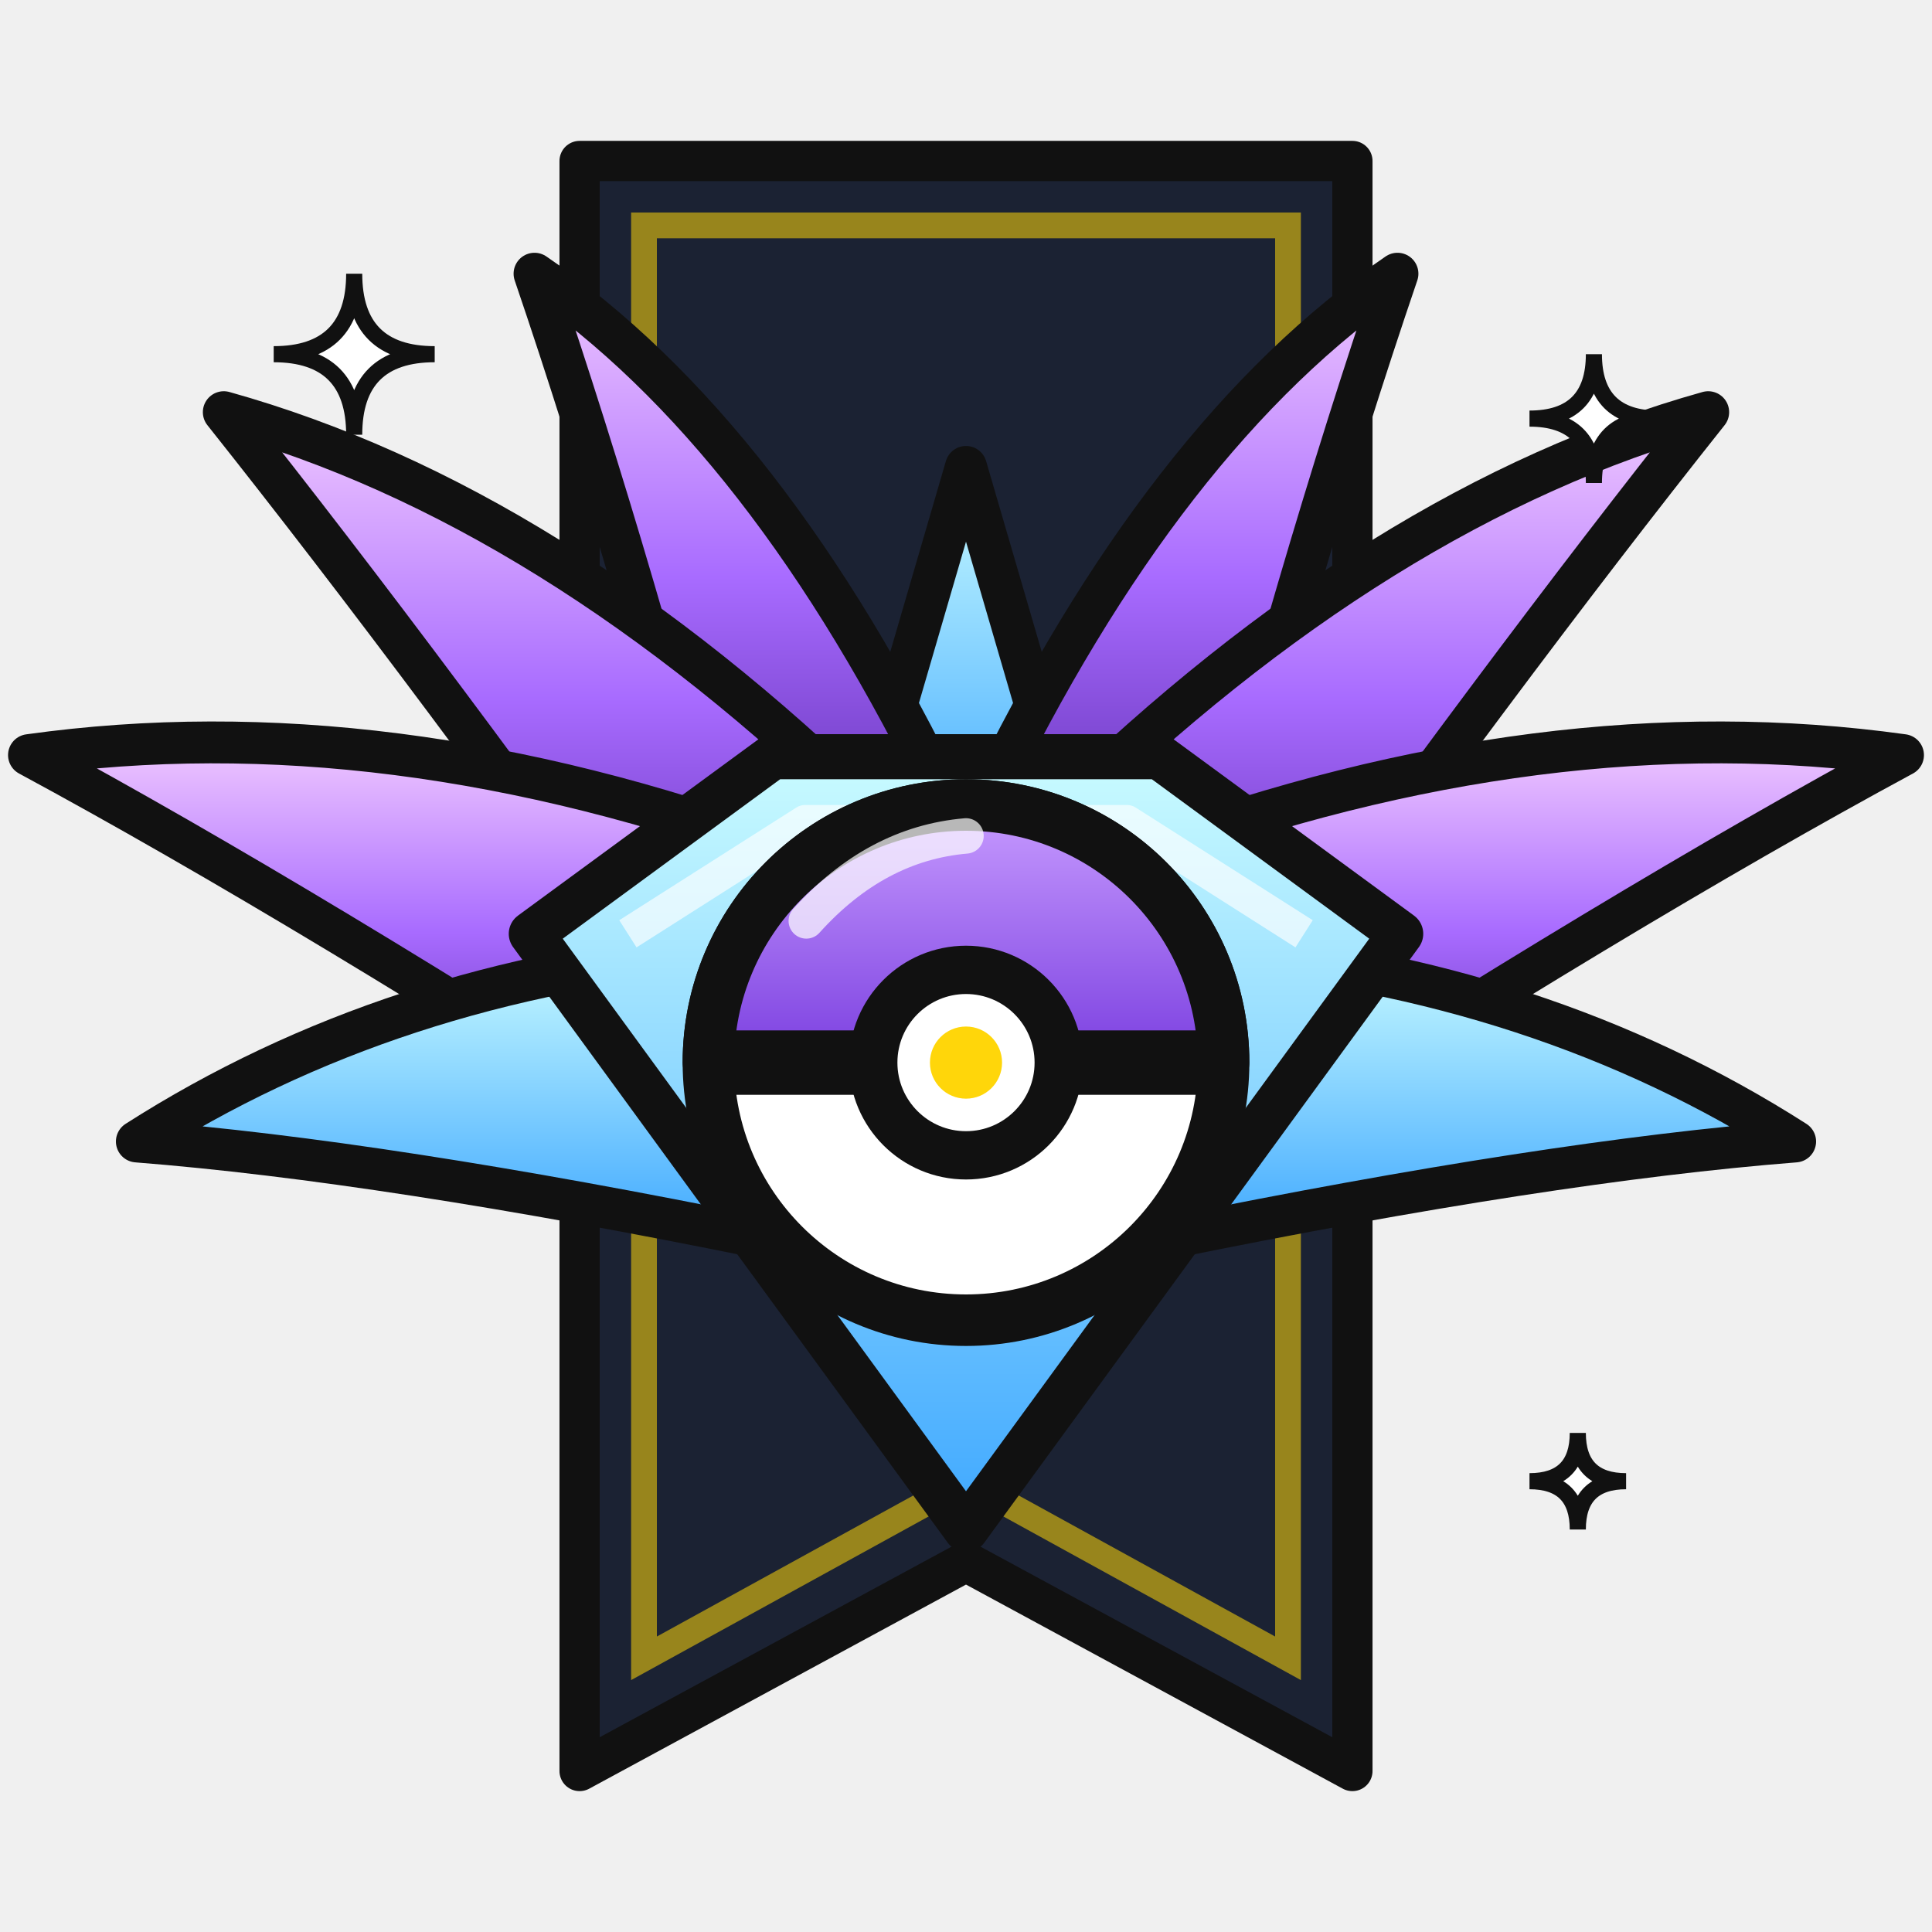
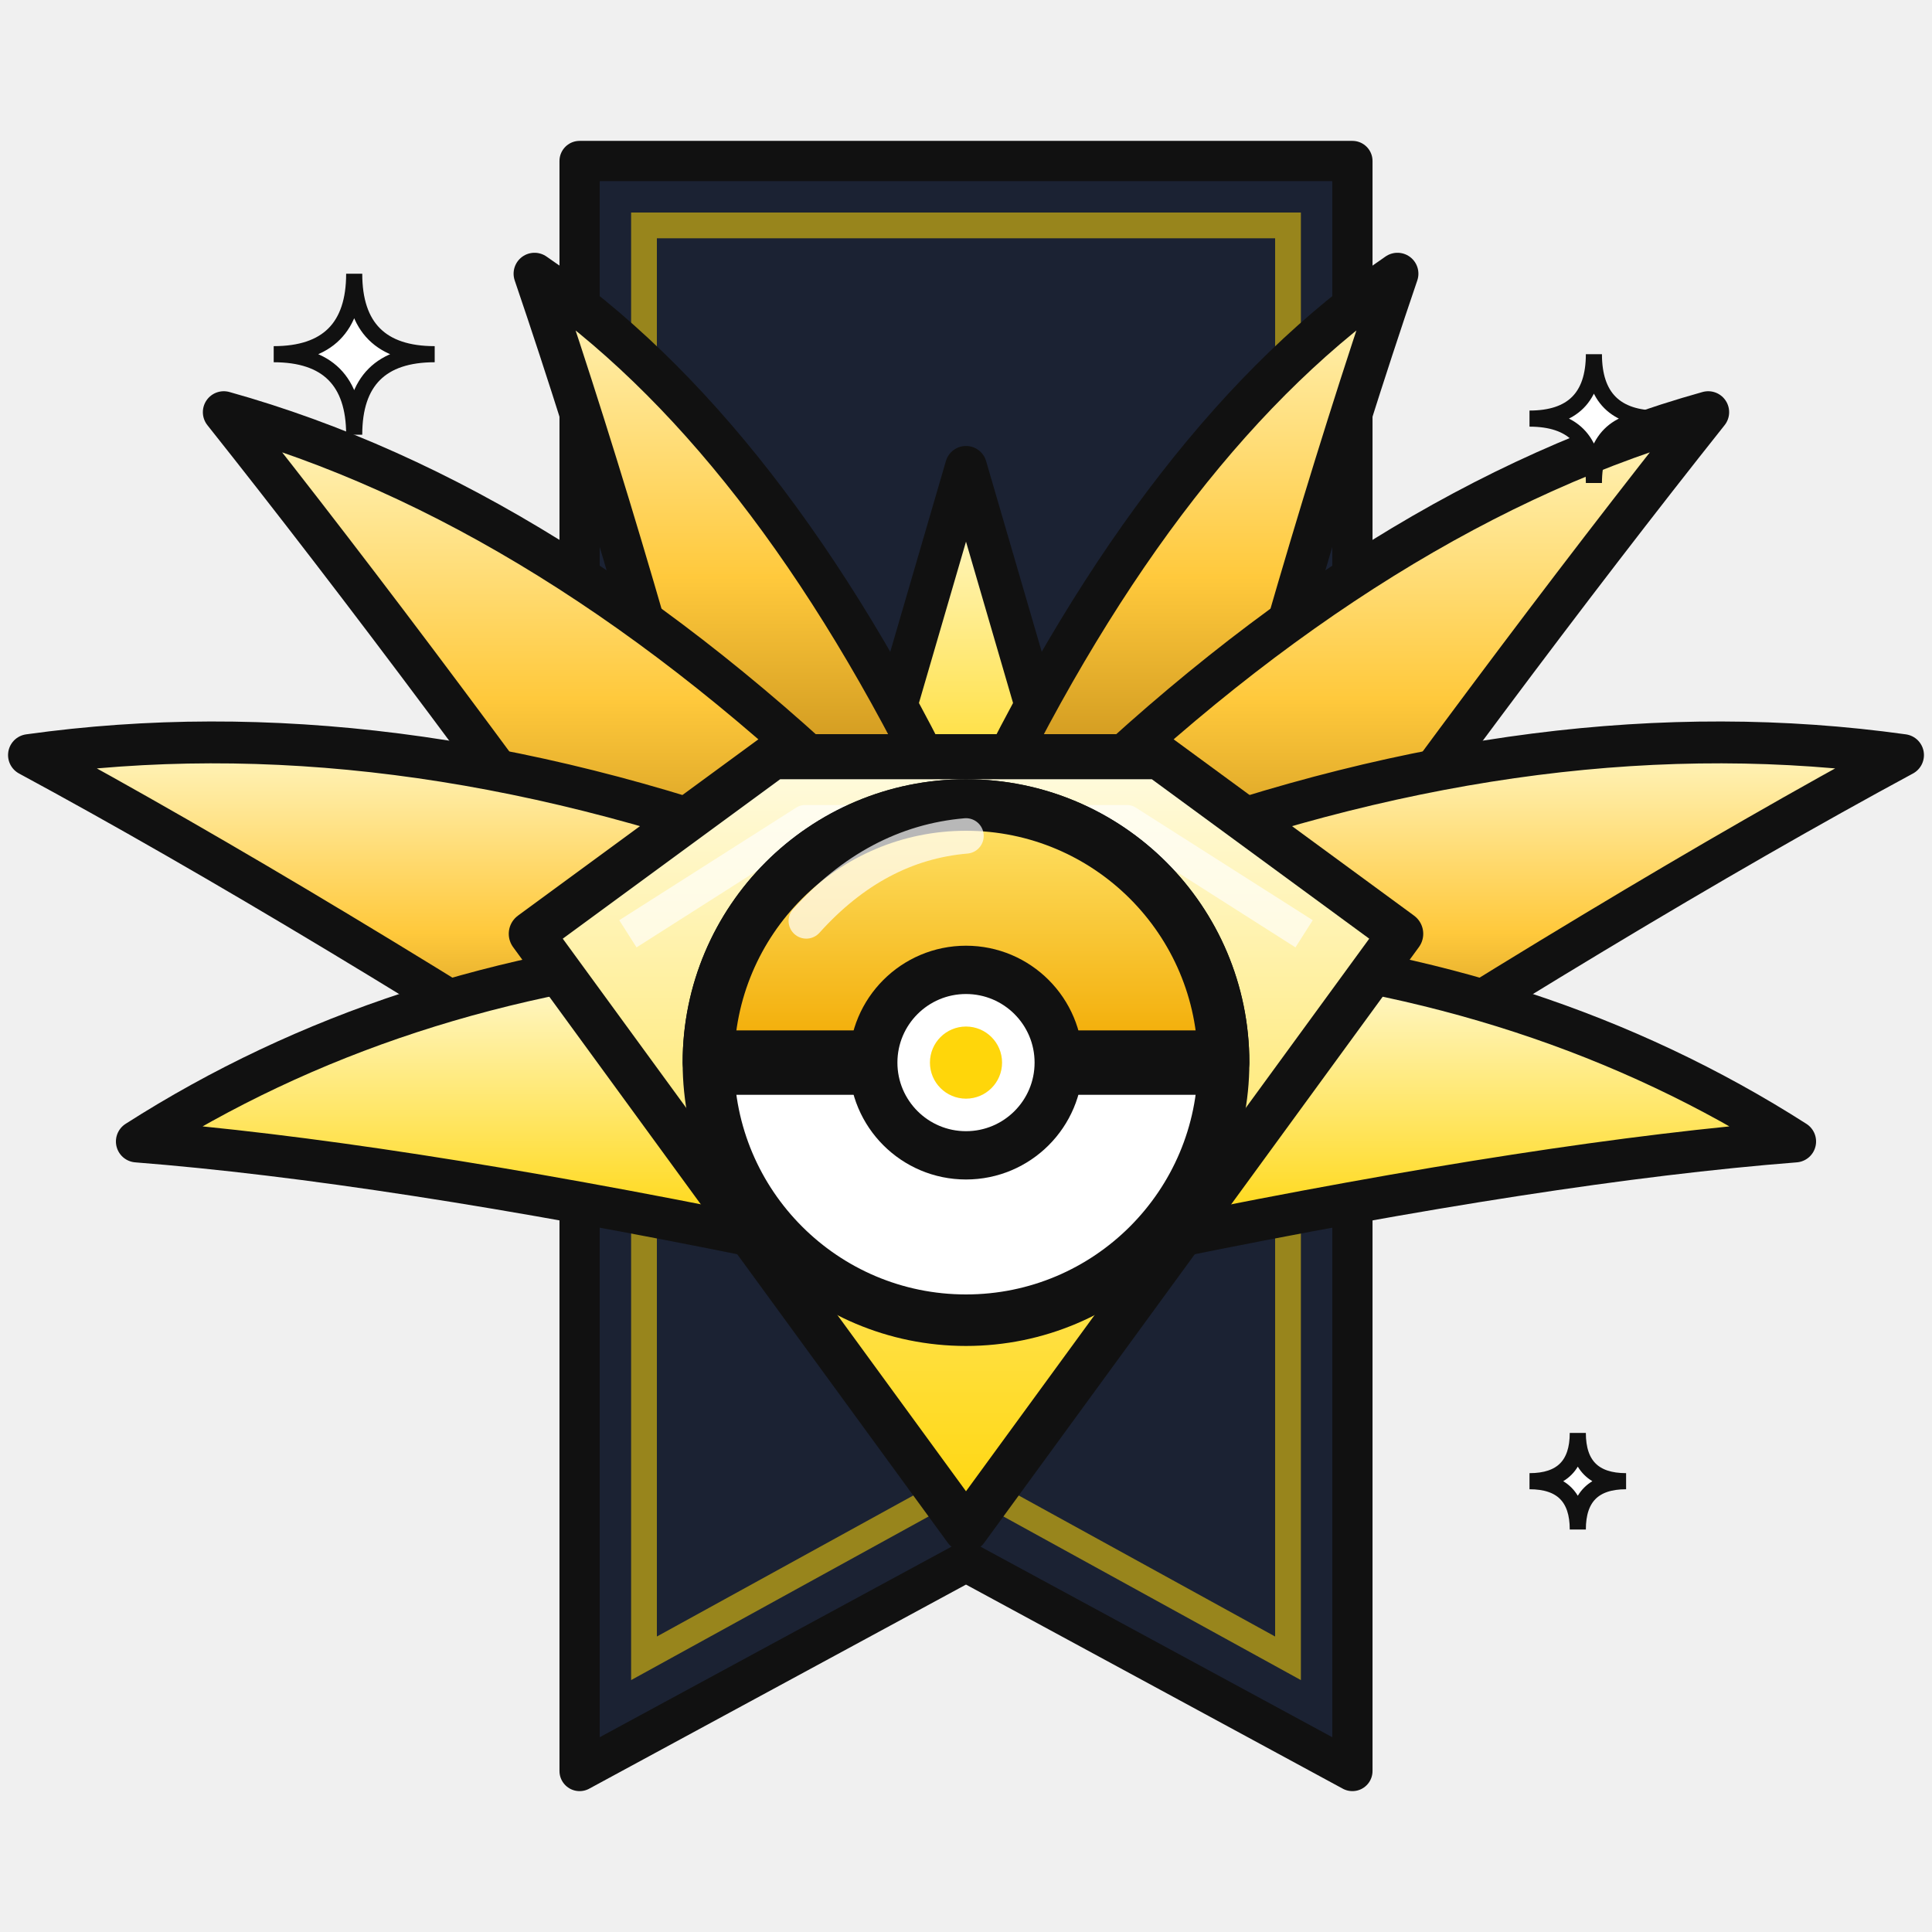
<svg xmlns="http://www.w3.org/2000/svg" viewBox="0 0 120 120" width="120" height="120">
  <defs>
    <linearGradient id="m4" x1="0" y1="0" x2="0" y2="1">
-       <stop offset="0" stop-color="#F0C8FF" />
-       <stop offset="0.45" stop-color="#A86BFF" />
-       <stop offset="1" stop-color="#4A1C9C" />
+       <stop offset="0" stop-color="#FFF6C2" />
+       <stop offset="0.45" stop-color="#FFC93C" />
+       <stop offset="1" stop-color="#9C6500" />
    </linearGradient>
    <linearGradient id="i4" x1="0" y1="0" x2="0" y2="1">
-       <stop offset="0" stop-color="#C9FBFF" />
-       <stop offset="1" stop-color="#3FA8FF" />
+       <stop offset="0" stop-color="#FFFBE0" />
+       <stop offset="1" stop-color="#FFD60A" />
    </linearGradient>
    <linearGradient id="t4" x1="0" y1="0" x2="0" y2="1">
-       <stop offset="0" stop-color="#C79BFF" />
-       <stop offset="1" stop-color="#7B3FE0" />
+       <stop offset="0" stop-color="#FFE46B" />
+       <stop offset="1" stop-color="#F2A900" />
    </linearGradient>
  </defs>
  <path d="M36 10 H84 V110 L60 97 L36 110 Z" fill="#1B2233" stroke="#111111" stroke-width="2.5" stroke-linejoin="round" />
  <path d="M40 14 H80 V103 L60 92 L40 103 Z" fill="none" stroke="#FFD60A" stroke-opacity="0.55" stroke-width="1.6" />
  <path d="M53 53 L60 29 L67 53 Z" fill="url(#i4)" stroke="#111111" stroke-width="2.6" stroke-linejoin="round" />
  <path d="M58.8 49.9 Q47.7 26.9 33.2 17.0 Q39.4 35.2 45.5 58.9 Z" fill="url(#m4)" stroke="#111111" stroke-width="2.6" stroke-linejoin="round" />
  <path d="M61.2 49.9 Q72.3 26.9 86.8 17.0 Q80.6 35.2 74.5 58.9 Z" fill="url(#m4)" stroke="#111111" stroke-width="2.6" stroke-linejoin="round" />
  <path d="M54.0 50.5 Q34.3 31.3 13.9 25.6 Q26.7 41.7 43.4 65.1 Z" fill="url(#m4)" stroke="#111111" stroke-width="2.6" stroke-linejoin="round" />
  <path d="M66.0 50.5 Q85.7 31.3 106.1 25.6 Q93.3 41.7 76.6 65.1 Z" fill="url(#m4)" stroke="#111111" stroke-width="2.6" stroke-linejoin="round" />
  <path d="M48.8 52.9 Q24.0 43.8 1.8 46.9 Q19.2 56.3 44.0 72.3 Z" fill="url(#m4)" stroke="#111111" stroke-width="2.6" stroke-linejoin="round" />
  <path d="M71.2 52.9 Q96.0 43.8 118.2 46.9 Q100.8 56.3 76.0 72.3 Z" fill="url(#m4)" stroke="#111111" stroke-width="2.6" stroke-linejoin="round" />
  <path d="M44.9 59.0 Q24.3 60.8 8.5 70.9 Q23.8 72.1 47.4 76.9 Z" fill="url(#i4)" stroke="#111111" stroke-width="2.6" stroke-linejoin="round" />
  <path d="M75.1 59.0 Q95.7 60.8 111.5 70.9 Q96.2 72.1 72.6 76.9 Z" fill="url(#i4)" stroke="#111111" stroke-width="2.6" stroke-linejoin="round" />
  <path d="M52 78 L60 93 L68 78 Z" fill="url(#m4)" stroke="#111111" stroke-width="2.6" stroke-linejoin="round" />
  <path d="M33 58 L48 47 L72 47 L87 58 L60 95 Z" fill="url(#i4)" stroke="#111111" stroke-width="2.8" stroke-linejoin="round" />
  <path d="M39 58 L50 51 L70 51 L81 58" fill="none" stroke="#FFFFFF" stroke-opacity="0.65" stroke-width="2" stroke-linejoin="round" />
  <g>
    <circle cx="60" cy="66" r="16" fill="#FFFFFF" stroke="#111111" stroke-width="3.2" />
    <path d="M44 66 A16 16 0 0 1 76 66 Z" fill="url(#t4)" stroke="#111111" stroke-width="3.2" stroke-linejoin="round" />
    <path d="M45 66 H75" stroke="#111111" stroke-width="4" />
    <circle cx="60" cy="66" r="5.76" fill="#FFFFFF" stroke="#111111" stroke-width="3" />
    <circle cx="60" cy="66" r="2.24" fill="#FFD60A" />
    <path d="M50.08 57.2 Q54.4 52.4 60 51.92" fill="none" stroke="#FFFFFF" stroke-opacity="0.7" stroke-width="2.2" stroke-linecap="round" />
  </g>
  <path d="M22 17 Q22 22 27 22 Q22 22 22 27 Q22 22 17 22 Q22 22 22 17 Z" fill="#FFFFFF" stroke="#111111" stroke-width="1" />
  <path d="M99 22 Q99 26 103 26 Q99 26 99 30 Q99 26 95 26 Q99 26 99 22 Z" fill="#FFFFFF" stroke="#111111" stroke-width="1" />
  <path d="M98 89 Q98 92 101 92 Q98 92 98 95 Q98 92 95 92 Q98 92 98 89 Z" fill="#FFFFFF" stroke="#111111" stroke-width="1" />
</svg>
